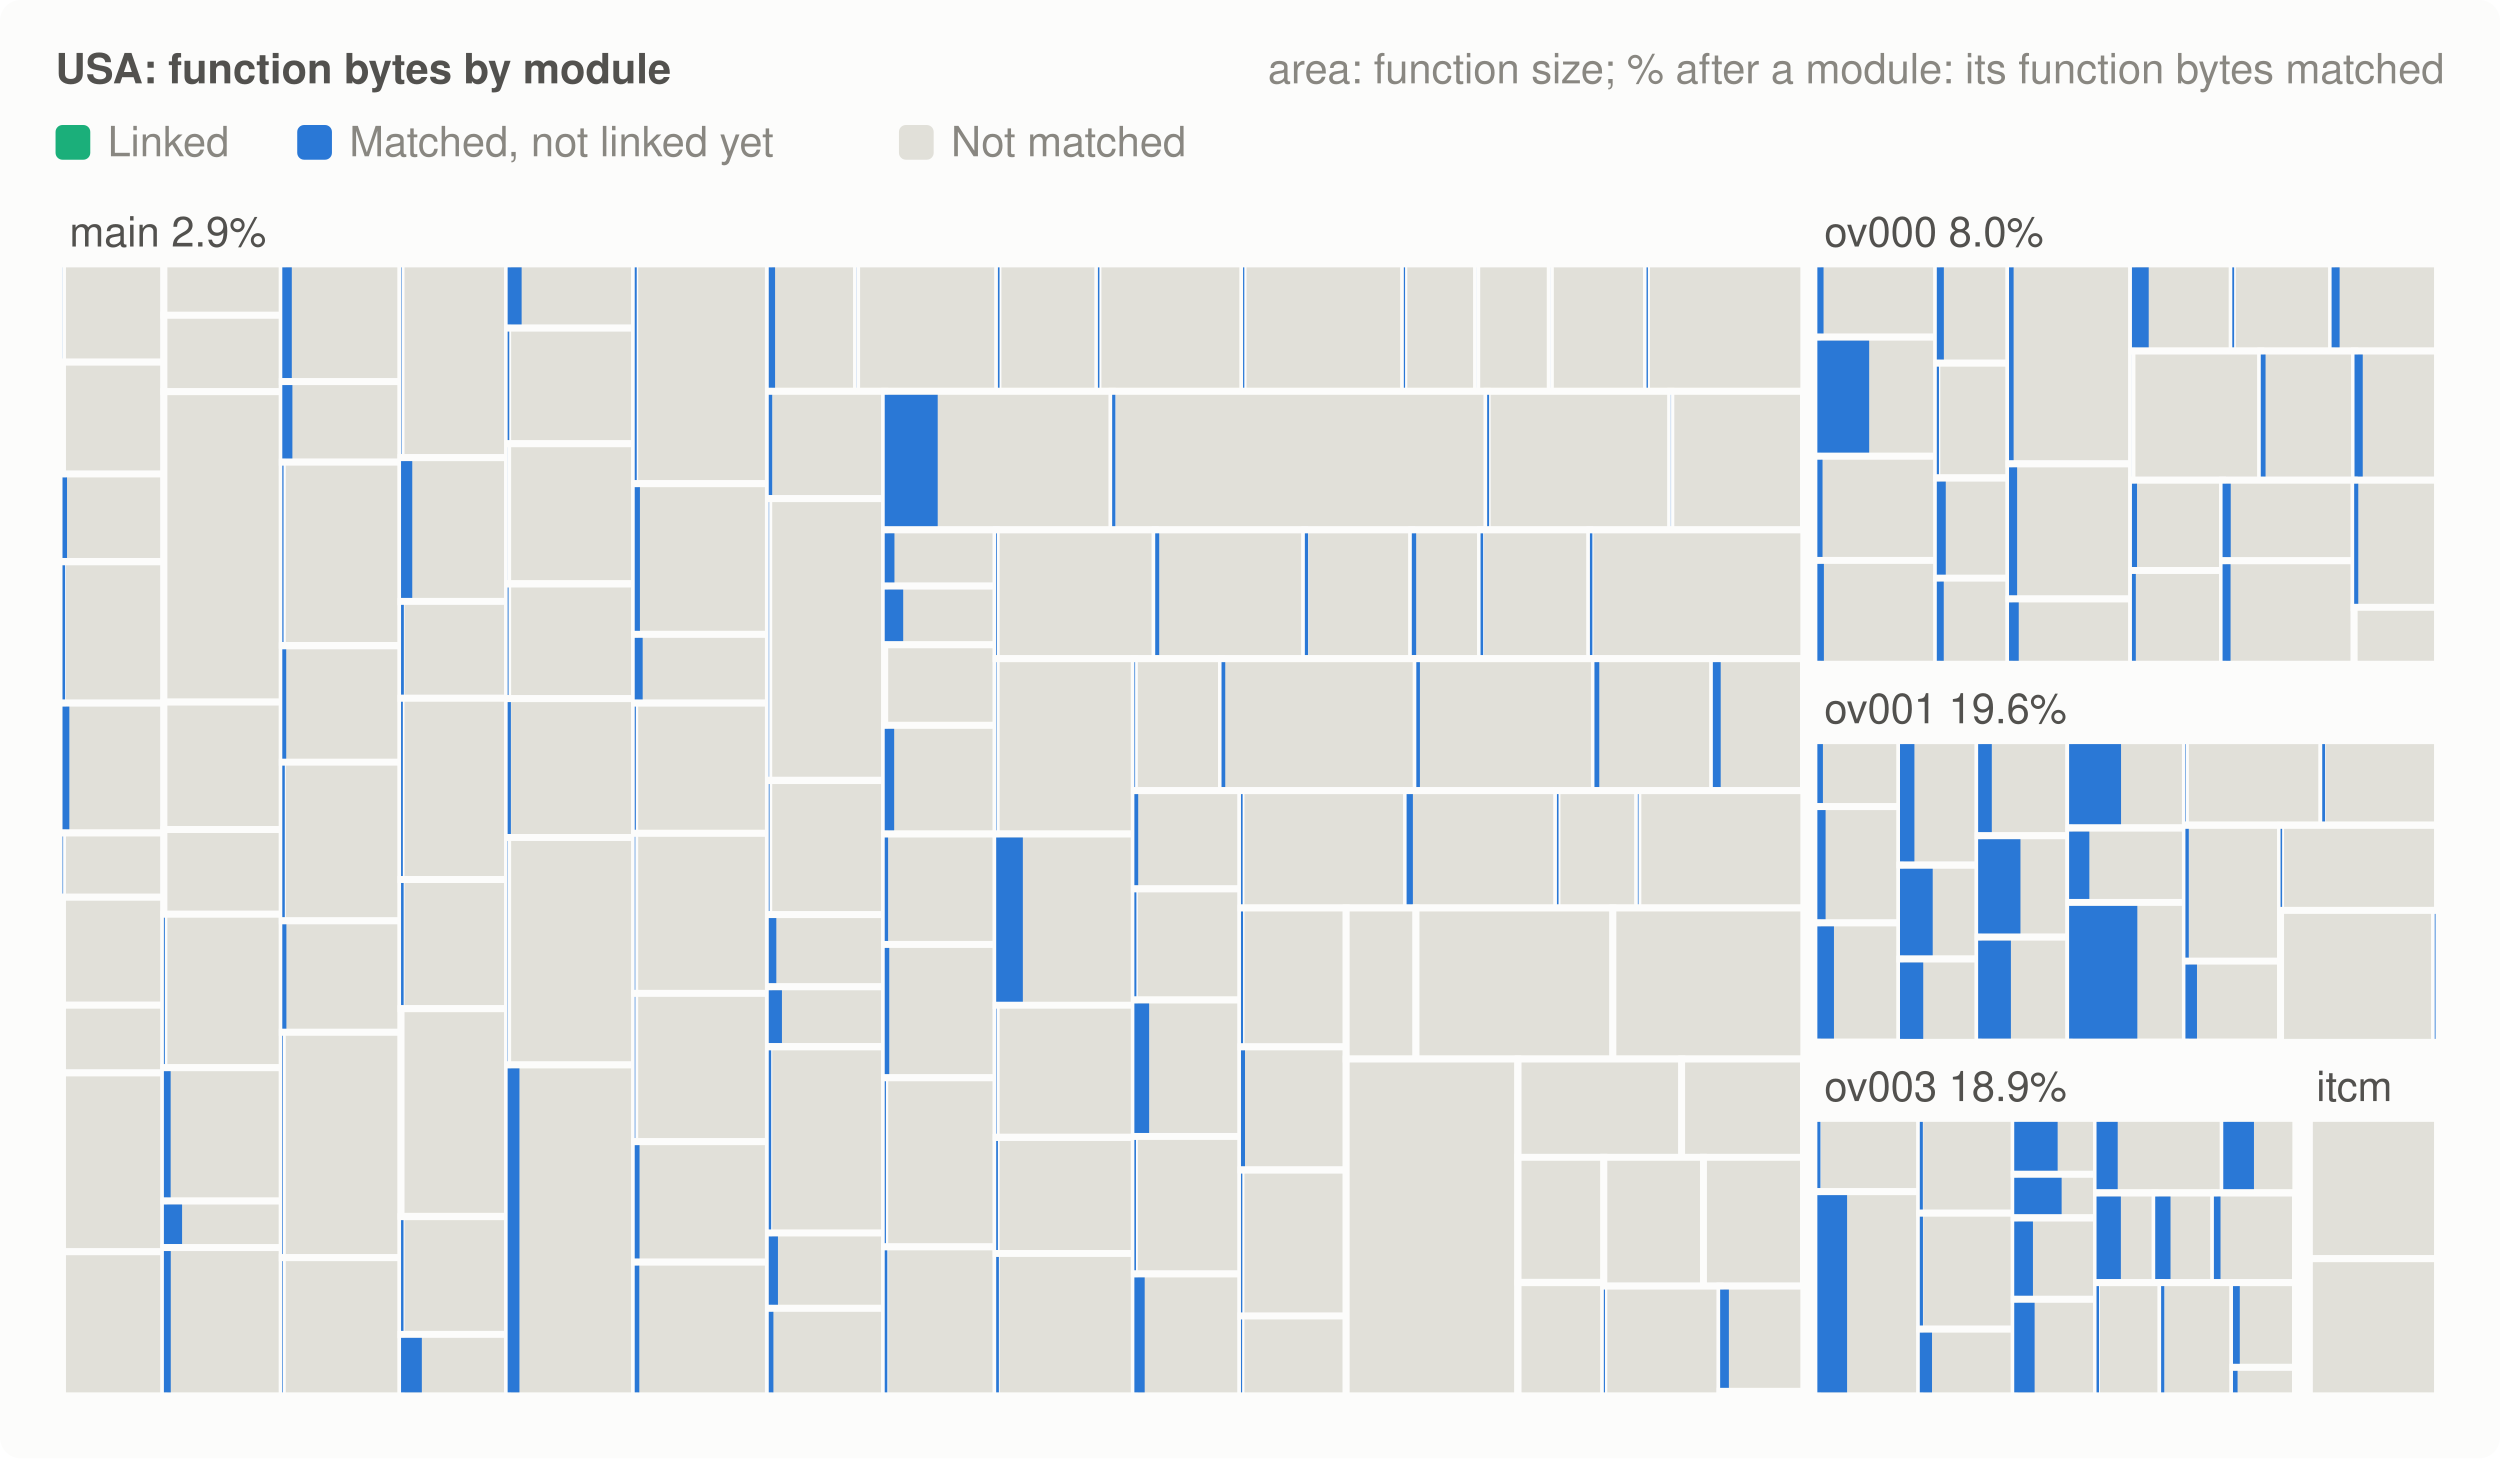
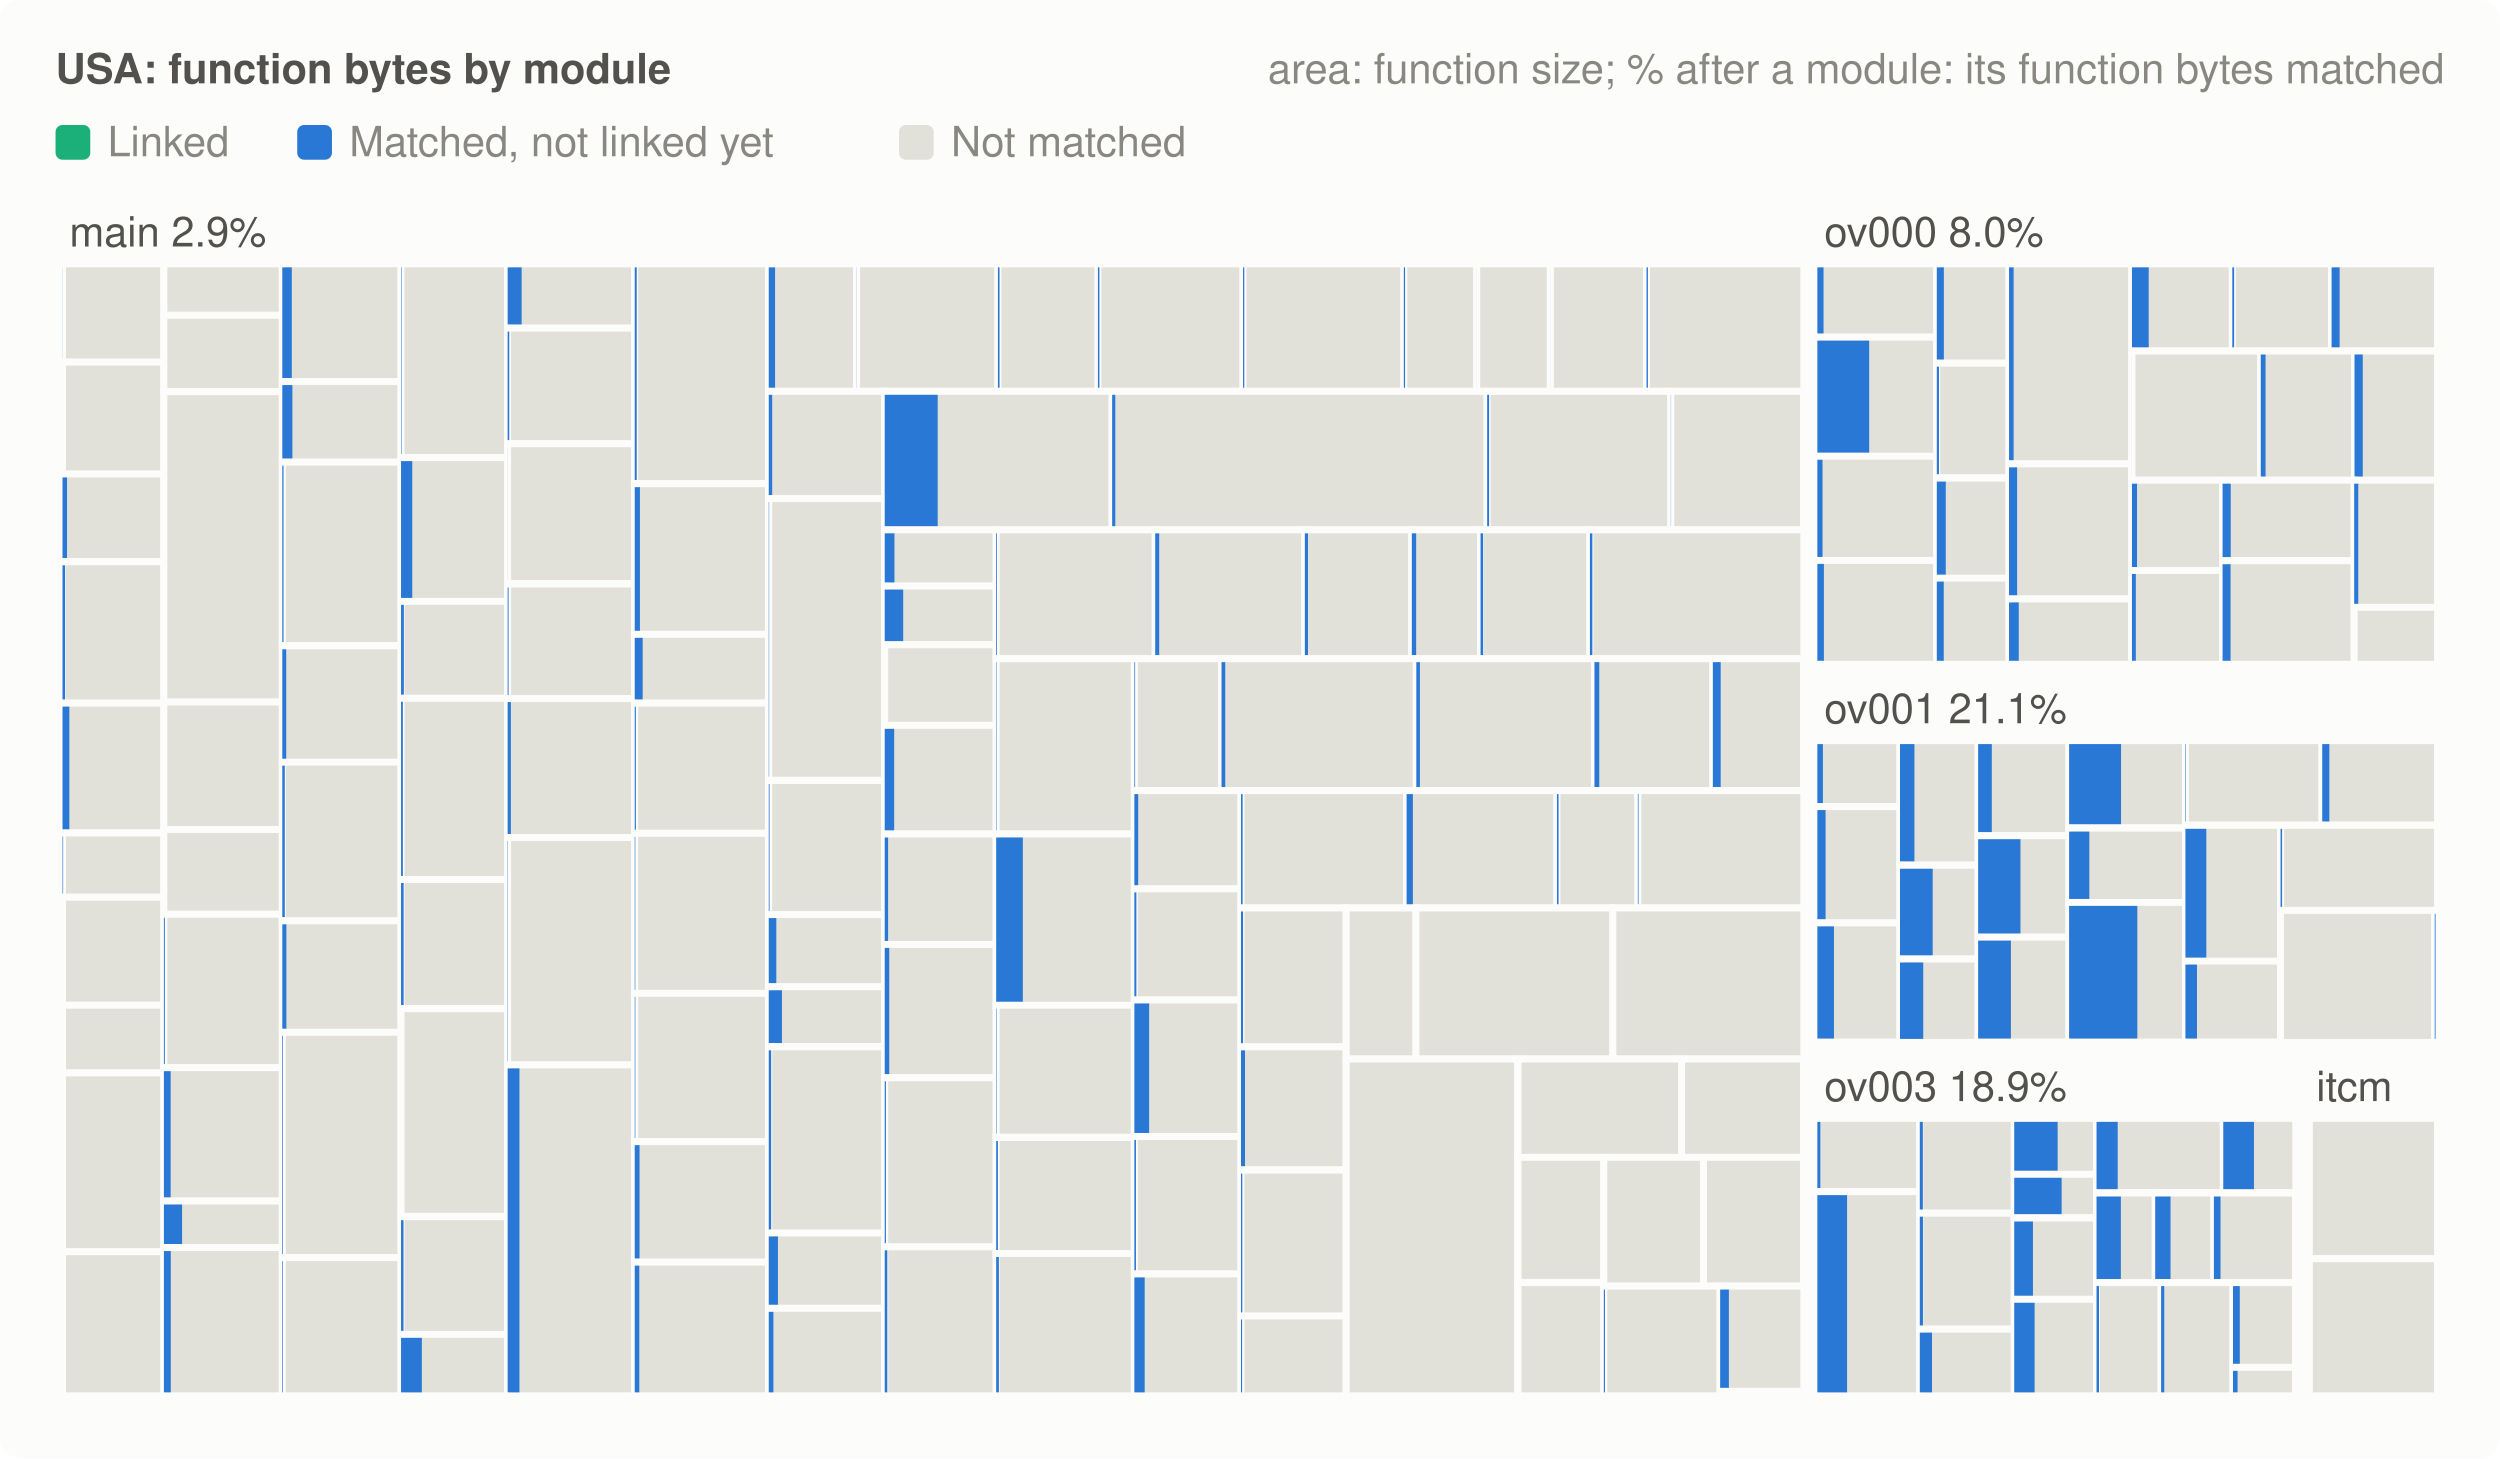
<svg xmlns="http://www.w3.org/2000/svg" viewBox="0 0 720 420" width="720" height="420" role="img" aria-label="Matched and linked code by module (USA)">
  <style>.bg{fill:#fcfcfb}.lbl{fill:#52514e}.muted{fill:#898781}.todo{fill:#e1e0d9}.gap{stroke:#fcfcfb}.matched{fill:#2a78d6}.linked{fill:#1baf7a}@media (prefers-color-scheme: dark){.bg{fill:#1a1a19}.lbl{fill:#c3c2b7}.muted{fill:#898781}.todo{fill:#2c2c2a}.gap{stroke:#1a1a19}.matched{fill:#3987e5}.linked{fill:#199e70}}text{font:12px -apple-system,BlinkMacSystemFont,'Segoe UI',Helvetica,Arial,sans-serif}.head{font-weight:600}</style>
  <rect class="bg" width="720" height="420" rx="6" />
  <text class="lbl head" x="16" y="24">USA: function bytes by module</text>
  <text class="muted" x="704" y="24" text-anchor="end">area: function size; % after a module: its function bytes matched</text>
  <rect class="linked" x="16" y="36" width="10" height="10" rx="2" />
  <text class="muted" x="31" y="45">Linked</text>
  <rect class="matched" x="85.6" y="36" width="10" height="10" rx="2" />
  <text class="muted" x="100.6" y="45">Matched, not linked yet</text>
  <rect class="todo" x="258.9" y="36" width="10" height="10" rx="2" />
  <text class="muted" x="273.9" y="45">Not matched</text>
  <rect class="todo gap" x="18.0" y="76.0" width="29.2" height="28.3" stroke-width="2" />
  <rect class="matched" x="18.0" y="77.0" width="0.03" height="26.3" />
  <rect class="todo gap" x="18.0" y="104.3" width="29.2" height="32.3" stroke-width="2" />
  <rect class="todo gap" x="18.0" y="136.5" width="29.2" height="25.2" stroke-width="2" />
  <rect class="matched" x="18.0" y="137.5" width="1.30" height="23.2" />
  <rect class="todo gap" x="18.0" y="161.8" width="29.2" height="40.7" stroke-width="2" />
  <rect class="matched" x="18.0" y="162.8" width="0.75" height="38.7" />
  <rect class="todo gap" x="18.0" y="202.5" width="29.2" height="37.4" stroke-width="2" />
  <rect class="matched" x="18.0" y="203.5" width="1.97" height="35.4" />
  <rect class="todo gap" x="18.0" y="239.9" width="29.2" height="18.5" stroke-width="2" />
  <rect class="matched" x="18.0" y="240.9" width="0.18" height="16.5" />
  <rect class="todo gap" x="18.0" y="258.4" width="29.2" height="31.1" stroke-width="2" />
  <rect class="todo gap" x="18.0" y="289.5" width="29.2" height="19.5" stroke-width="2" />
  <rect class="todo gap" x="18.0" y="309.0" width="29.2" height="51.5" stroke-width="2" />
  <rect class="todo gap" x="18.0" y="360.5" width="29.2" height="41.5" stroke-width="2" />
  <rect class="todo gap" x="47.2" y="76.0" width="34.1" height="14.8" stroke-width="2" />
  <rect class="todo gap" x="47.2" y="90.8" width="34.1" height="22.0" stroke-width="2" />
  <rect class="todo gap" x="47.2" y="112.8" width="34.1" height="89.4" stroke-width="2" />
  <rect class="todo gap" x="47.2" y="202.2" width="34.1" height="36.7" stroke-width="2" />
  <rect class="todo gap" x="47.2" y="238.9" width="34.1" height="24.4" stroke-width="2" />
  <rect class="todo gap" x="47.2" y="263.3" width="34.1" height="44.2" stroke-width="2" />
  <rect class="matched" x="47.2" y="264.3" width="0.28" height="42.2" />
  <rect class="todo gap" x="47.2" y="307.5" width="34.1" height="38.4" stroke-width="2" />
  <rect class="matched" x="47.2" y="308.5" width="1.95" height="36.4" />
  <rect class="todo gap" x="47.2" y="345.9" width="34.1" height="13.4" stroke-width="2" />
  <rect class="matched" x="47.2" y="346.9" width="5.24" height="11.4" />
  <rect class="todo gap" x="47.2" y="359.3" width="34.1" height="42.7" stroke-width="2" />
  <rect class="matched" x="47.2" y="360.3" width="1.98" height="40.7" />
  <rect class="todo gap" x="81.3" y="76.0" width="34.2" height="33.9" stroke-width="2" />
  <rect class="matched" x="81.3" y="77.0" width="2.74" height="31.9" />
  <rect class="todo gap" x="81.3" y="109.9" width="34.2" height="23.2" stroke-width="2" />
  <rect class="matched" x="81.3" y="110.9" width="2.91" height="21.2" />
  <rect class="todo gap" x="81.3" y="133.1" width="34.2" height="52.8" stroke-width="2" />
  <rect class="matched" x="81.3" y="134.1" width="0.36" height="50.8" />
  <rect class="todo gap" x="81.3" y="186.0" width="34.2" height="33.6" stroke-width="2" />
  <rect class="matched" x="81.3" y="187.0" width="1.13" height="31.6" />
  <rect class="todo gap" x="81.3" y="219.5" width="34.2" height="45.7" stroke-width="2" />
  <rect class="matched" x="81.3" y="220.5" width="0.72" height="43.7" />
  <rect class="todo gap" x="81.3" y="265.2" width="34.2" height="32.1" stroke-width="2" />
  <rect class="matched" x="81.3" y="266.2" width="1.18" height="30.1" />
  <rect class="todo gap" x="81.3" y="297.3" width="34.2" height="64.9" stroke-width="2" />
  <rect class="matched" x="81.3" y="298.3" width="0.20" height="62.9" />
  <rect class="todo gap" x="81.3" y="362.2" width="34.2" height="39.8" stroke-width="2" />
  <rect class="matched" x="81.3" y="363.2" width="0.19" height="37.8" />
  <rect class="todo gap" x="115.5" y="76.0" width="30.7" height="55.8" stroke-width="2" />
  <rect class="matched" x="115.5" y="77.0" width="0.15" height="53.8" />
  <rect class="todo gap" x="115.5" y="131.8" width="30.7" height="41.5" stroke-width="2" />
  <rect class="matched" x="115.5" y="132.8" width="3.23" height="39.5" />
  <rect class="todo gap" x="115.5" y="173.2" width="30.7" height="27.9" stroke-width="2" />
  <rect class="matched" x="115.5" y="174.2" width="0.81" height="25.9" />
  <rect class="todo gap" x="115.5" y="201.1" width="30.7" height="52.2" stroke-width="2" />
  <rect class="matched" x="115.5" y="202.1" width="0.52" height="50.2" />
  <rect class="todo gap" x="115.5" y="253.3" width="30.7" height="37.2" stroke-width="2" />
  <rect class="matched" x="115.5" y="254.3" width="0.75" height="35.2" />
  <rect class="todo gap" x="115.5" y="290.5" width="30.7" height="59.8" stroke-width="2" />
  <rect class="todo gap" x="115.5" y="350.4" width="30.7" height="34.0" stroke-width="2" />
  <rect class="matched" x="115.5" y="351.4" width="0.71" height="32.0" />
  <rect class="todo gap" x="115.5" y="384.3" width="30.7" height="17.7" stroke-width="2" />
  <rect class="matched" x="115.5" y="385.3" width="5.99" height="15.7" />
  <rect class="todo gap" x="146.2" y="76.0" width="36.6" height="18.5" stroke-width="2" />
  <rect class="matched" x="146.2" y="77.0" width="4.03" height="16.5" />
  <rect class="todo gap" x="146.2" y="94.5" width="36.6" height="33.3" stroke-width="2" />
  <rect class="matched" x="146.2" y="95.5" width="0.47" height="31.3" />
  <rect class="todo gap" x="146.2" y="127.8" width="36.6" height="40.3" stroke-width="2" />
  <rect class="matched" x="146.2" y="128.8" width="0.02" height="38.3" />
  <rect class="todo gap" x="146.2" y="168.2" width="36.6" height="33.0" stroke-width="2" />
  <rect class="matched" x="146.2" y="169.2" width="0.27" height="31.0" />
  <rect class="todo gap" x="146.2" y="201.2" width="36.6" height="40.0" stroke-width="2" />
  <rect class="matched" x="146.2" y="202.2" width="0.94" height="38.0" />
  <rect class="todo gap" x="146.2" y="241.2" width="36.6" height="65.5" stroke-width="2" />
  <rect class="matched" x="146.2" y="242.2" width="0.10" height="63.5" />
  <rect class="todo gap" x="146.2" y="306.7" width="36.6" height="95.3" stroke-width="2" />
  <rect class="matched" x="146.2" y="307.7" width="3.40" height="93.3" />
  <rect class="todo gap" x="182.8" y="76.0" width="38.5" height="63.3" stroke-width="2" />
  <rect class="matched" x="182.8" y="77.0" width="0.58" height="61.3" />
  <rect class="todo gap" x="182.8" y="139.3" width="38.5" height="43.4" stroke-width="2" />
  <rect class="matched" x="182.8" y="140.3" width="1.50" height="41.4" />
  <rect class="todo gap" x="182.8" y="182.7" width="38.5" height="19.8" stroke-width="2" />
  <rect class="matched" x="182.8" y="183.7" width="2.29" height="17.8" />
  <rect class="todo gap" x="182.8" y="202.5" width="38.5" height="37.5" stroke-width="2" />
  <rect class="matched" x="182.8" y="203.5" width="0.33" height="35.5" />
  <rect class="todo gap" x="182.8" y="240.0" width="38.5" height="46.1" stroke-width="2" />
  <rect class="matched" x="182.8" y="241.0" width="0.17" height="44.1" />
  <rect class="todo gap" x="182.8" y="286.1" width="38.5" height="42.7" stroke-width="2" />
  <rect class="matched" x="182.8" y="287.1" width="0.18" height="40.7" />
  <rect class="todo gap" x="182.8" y="328.8" width="38.5" height="34.7" stroke-width="2" />
  <rect class="matched" x="182.8" y="329.8" width="1.39" height="32.7" />
  <rect class="todo gap" x="182.8" y="363.5" width="38.5" height="38.5" stroke-width="2" />
  <rect class="matched" x="182.8" y="364.5" width="1.32" height="36.5" />
  <rect class="todo gap" x="221.4" y="76.0" width="25.3" height="36.7" stroke-width="2" />
  <rect class="matched" x="221.4" y="77.0" width="1.82" height="34.7" />
  <rect class="todo gap" x="246.7" y="76.0" width="40.7" height="36.7" stroke-width="2" />
  <rect class="matched" x="246.7" y="77.0" width="0.04" height="34.7" />
  <rect class="todo gap" x="287.4" y="76.0" width="28.9" height="36.7" stroke-width="2" />
  <rect class="matched" x="287.4" y="77.0" width="0.47" height="34.7" />
  <rect class="todo gap" x="316.2" y="76.0" width="41.8" height="36.7" stroke-width="2" />
  <rect class="matched" x="316.2" y="77.0" width="0.43" height="34.7" />
  <rect class="todo gap" x="358.0" y="76.0" width="46.3" height="36.7" stroke-width="2" />
  <rect class="matched" x="358.0" y="77.0" width="0.36" height="34.7" />
  <rect class="todo gap" x="404.3" y="76.0" width="21.0" height="36.7" stroke-width="2" />
  <rect class="matched" x="404.3" y="77.0" width="0.36" height="34.7" />
  <rect class="todo gap" x="425.3" y="76.0" width="21.2" height="36.7" stroke-width="2" />
  <rect class="matched" x="425.3" y="77.0" width="0.01" height="34.7" />
  <rect class="todo gap" x="446.5" y="76.0" width="27.7" height="36.7" stroke-width="2" />
  <rect class="matched" x="446.5" y="77.0" width="0.01" height="34.7" />
  <rect class="todo gap" x="474.2" y="76.0" width="45.3" height="36.7" stroke-width="2" />
  <rect class="matched" x="474.2" y="77.0" width="0.40" height="34.7" />
  <rect class="todo gap" x="221.4" y="112.7" width="33.4" height="30.9" stroke-width="2" />
  <rect class="matched" x="221.4" y="113.7" width="1.00" height="28.9" />
  <rect class="todo gap" x="221.4" y="143.6" width="33.4" height="81.1" stroke-width="2" />
  <rect class="matched" x="221.4" y="144.6" width="0.12" height="79.1" />
  <rect class="todo gap" x="221.4" y="224.8" width="33.4" height="38.6" stroke-width="2" />
  <rect class="matched" x="221.4" y="225.8" width="0.23" height="36.6" />
  <rect class="todo gap" x="221.4" y="263.4" width="33.4" height="20.8" stroke-width="2" />
  <rect class="matched" x="221.4" y="264.4" width="2.18" height="18.8" />
  <rect class="todo gap" x="221.4" y="284.2" width="33.4" height="17.2" stroke-width="2" />
  <rect class="matched" x="221.4" y="285.2" width="3.80" height="15.2" />
  <rect class="todo gap" x="221.4" y="301.5" width="33.4" height="53.7" stroke-width="2" />
  <rect class="matched" x="221.4" y="302.5" width="0.70" height="51.7" />
  <rect class="todo gap" x="221.4" y="355.1" width="33.4" height="21.7" stroke-width="2" />
  <rect class="matched" x="221.4" y="356.1" width="2.65" height="19.7" />
  <rect class="todo gap" x="221.4" y="376.8" width="33.4" height="25.2" stroke-width="2" />
  <rect class="matched" x="221.4" y="377.8" width="1.34" height="23.2" />
  <rect class="todo gap" x="254.8" y="112.7" width="65.5" height="39.9" stroke-width="2" />
  <rect class="matched" x="254.8" y="113.7" width="15.26" height="37.9" />
  <rect class="todo gap" x="320.3" y="112.7" width="108.0" height="39.9" stroke-width="2" />
  <rect class="matched" x="320.3" y="113.7" width="0.93" height="37.9" />
  <rect class="todo gap" x="428.3" y="112.7" width="52.9" height="39.9" stroke-width="2" />
  <rect class="matched" x="428.3" y="113.7" width="0.56" height="37.9" />
  <rect class="todo gap" x="481.2" y="112.7" width="38.2" height="39.9" stroke-width="2" />
  <rect class="matched" x="481.2" y="113.7" width="0.06" height="37.9" />
  <rect class="todo gap" x="254.8" y="152.6" width="32.1" height="16.2" stroke-width="2" />
  <rect class="matched" x="254.8" y="153.6" width="2.80" height="14.2" />
  <rect class="todo gap" x="254.8" y="168.8" width="32.1" height="16.9" stroke-width="2" />
  <rect class="matched" x="254.8" y="169.8" width="5.32" height="14.9" />
  <rect class="todo gap" x="254.8" y="185.7" width="32.1" height="23.2" stroke-width="2" />
  <rect class="todo gap" x="254.8" y="208.9" width="32.1" height="31.3" stroke-width="2" />
  <rect class="matched" x="254.8" y="209.9" width="2.72" height="29.3" />
  <rect class="todo gap" x="254.8" y="240.2" width="32.1" height="31.8" stroke-width="2" />
  <rect class="matched" x="254.8" y="241.2" width="0.98" height="29.8" />
  <rect class="todo gap" x="254.8" y="272.0" width="32.1" height="38.4" stroke-width="2" />
  <rect class="matched" x="254.8" y="273.0" width="1.30" height="36.4" />
  <rect class="todo gap" x="254.8" y="310.4" width="32.1" height="48.7" stroke-width="2" />
  <rect class="matched" x="254.8" y="311.4" width="0.35" height="46.7" />
  <rect class="todo gap" x="254.8" y="359.1" width="32.1" height="42.9" stroke-width="2" />
  <rect class="matched" x="254.8" y="360.1" width="0.75" height="40.9" />
  <rect class="todo gap" x="286.9" y="152.6" width="45.8" height="37.1" stroke-width="2" />
  <rect class="matched" x="286.9" y="153.6" width="0.23" height="35.1" />
  <rect class="todo gap" x="332.7" y="152.6" width="43.1" height="37.1" stroke-width="2" />
  <rect class="matched" x="332.7" y="153.6" width="1.15" height="35.1" />
  <rect class="todo gap" x="375.8" y="152.6" width="30.8" height="37.1" stroke-width="2" />
  <rect class="matched" x="375.8" y="153.6" width="0.92" height="35.1" />
  <rect class="todo gap" x="406.6" y="152.6" width="19.8" height="37.1" stroke-width="2" />
  <rect class="matched" x="406.6" y="153.6" width="1.25" height="35.1" />
  <rect class="todo gap" x="426.4" y="152.6" width="31.5" height="37.1" stroke-width="2" />
  <rect class="matched" x="426.4" y="153.6" width="0.75" height="35.1" />
  <rect class="todo gap" x="457.9" y="152.6" width="61.6" height="37.1" stroke-width="2" />
  <rect class="matched" x="457.9" y="153.6" width="0.70" height="35.1" />
  <rect class="todo gap" x="286.9" y="189.7" width="39.8" height="50.5" stroke-width="2" />
  <rect class="matched" x="286.9" y="190.7" width="0.13" height="48.5" />
  <rect class="todo gap" x="286.9" y="240.2" width="39.8" height="49.4" stroke-width="2" />
  <rect class="matched" x="286.9" y="241.2" width="7.68" height="47.4" />
  <rect class="todo gap" x="286.9" y="289.5" width="39.8" height="38.0" stroke-width="2" />
  <rect class="matched" x="286.9" y="290.5" width="0.14" height="36.0" />
  <rect class="todo gap" x="286.9" y="327.6" width="39.8" height="33.5" stroke-width="2" />
  <rect class="matched" x="286.9" y="328.6" width="0.50" height="31.5" />
  <rect class="todo gap" x="286.9" y="361.0" width="39.8" height="41.0" stroke-width="2" />
  <rect class="matched" x="286.9" y="362.0" width="0.78" height="39.0" />
  <rect class="todo gap" x="326.7" y="189.7" width="25.1" height="38.0" stroke-width="2" />
  <rect class="matched" x="326.7" y="190.7" width="0.21" height="36.0" />
  <rect class="todo gap" x="351.8" y="189.7" width="56.1" height="38.0" stroke-width="2" />
  <rect class="matched" x="351.8" y="190.7" width="1.07" height="36.0" />
  <rect class="todo gap" x="407.9" y="189.7" width="51.3" height="38.0" stroke-width="2" />
  <rect class="matched" x="407.9" y="190.7" width="1.04" height="36.0" />
  <rect class="todo gap" x="459.2" y="189.7" width="34.1" height="38.0" stroke-width="2" />
  <rect class="matched" x="459.2" y="190.7" width="1.39" height="36.0" />
  <rect class="todo gap" x="493.3" y="189.7" width="26.1" height="38.0" stroke-width="2" />
  <rect class="matched" x="493.3" y="190.7" width="2.26" height="36.0" />
  <rect class="todo gap" x="326.7" y="227.7" width="30.7" height="28.3" stroke-width="2" />
  <rect class="matched" x="326.7" y="228.7" width="1.10" height="26.3" />
  <rect class="todo gap" x="326.7" y="256.0" width="30.7" height="32.0" stroke-width="2" />
  <rect class="matched" x="326.7" y="257.0" width="0.58" height="30.0" />
  <rect class="todo gap" x="326.7" y="288.0" width="30.7" height="39.3" stroke-width="2" />
  <rect class="matched" x="326.7" y="289.0" width="4.25" height="37.3" />
  <rect class="todo gap" x="326.7" y="327.3" width="30.7" height="39.6" stroke-width="2" />
  <rect class="matched" x="326.7" y="328.3" width="0.46" height="37.6" />
  <rect class="todo gap" x="326.7" y="366.9" width="30.7" height="35.1" stroke-width="2" />
  <rect class="matched" x="326.7" y="367.9" width="2.97" height="33.1" />
  <rect class="todo gap" x="357.4" y="227.7" width="47.7" height="33.8" stroke-width="2" />
  <rect class="matched" x="357.4" y="228.7" width="0.48" height="31.8" />
  <rect class="todo gap" x="405.1" y="227.7" width="43.3" height="33.8" stroke-width="2" />
  <rect class="matched" x="405.1" y="228.7" width="1.81" height="31.8" />
  <rect class="todo gap" x="448.4" y="227.7" width="23.3" height="33.8" stroke-width="2" />
  <rect class="matched" x="448.4" y="228.7" width="0.46" height="31.8" />
  <rect class="todo gap" x="471.7" y="227.7" width="47.8" height="33.8" stroke-width="2" />
  <rect class="matched" x="471.7" y="228.7" width="0.20" height="31.8" />
  <rect class="todo gap" x="357.4" y="261.5" width="30.3" height="40.0" stroke-width="2" />
  <rect class="matched" x="357.4" y="262.5" width="0.60" height="38.0" />
  <rect class="todo gap" x="357.4" y="301.5" width="30.3" height="35.4" stroke-width="2" />
  <rect class="matched" x="357.4" y="302.5" width="1.16" height="33.4" />
  <rect class="todo gap" x="357.4" y="337.0" width="30.3" height="42.1" stroke-width="2" />
  <rect class="matched" x="357.4" y="338.0" width="0.39" height="40.1" />
  <rect class="todo gap" x="357.4" y="379.0" width="30.3" height="23.0" stroke-width="2" />
  <rect class="matched" x="357.4" y="380.0" width="0.33" height="21.0" />
  <rect class="todo gap" x="387.7" y="261.5" width="20.1" height="43.5" stroke-width="2" />
  <rect class="todo gap" x="407.8" y="261.5" width="56.7" height="43.5" stroke-width="2" />
  <rect class="todo gap" x="464.5" y="261.5" width="55.0" height="43.5" stroke-width="2" />
  <rect class="todo gap" x="387.7" y="305.0" width="49.4" height="97.0" stroke-width="2" />
  <rect class="todo gap" x="437.2" y="305.0" width="47.2" height="28.4" stroke-width="2" />
  <rect class="todo gap" x="484.3" y="305.0" width="35.1" height="28.4" stroke-width="2" />
  <rect class="todo gap" x="437.2" y="333.3" width="24.7" height="36.0" stroke-width="2" />
  <rect class="todo gap" x="437.2" y="369.4" width="24.7" height="32.6" stroke-width="2" />
  <rect class="todo gap" x="461.9" y="333.3" width="28.7" height="37.1" stroke-width="2" />
  <rect class="todo gap" x="490.6" y="333.3" width="28.8" height="37.1" stroke-width="2" />
  <rect class="todo gap" x="461.9" y="370.4" width="33.5" height="31.6" stroke-width="2" />
  <rect class="matched" x="461.9" y="371.4" width="0.33" height="29.6" />
  <rect class="todo gap" x="495.4" y="370.4" width="24.1" height="30.4" stroke-width="2" />
  <rect class="matched" x="495.4" y="371.4" width="2.52" height="28.4" />
  <rect class="todo gap" x="495.4" y="400.7" width="24.1" height="1.3" stroke-width="2" />
  <rect class="matched" x="495.4" y="401.7" width="0.75" height="0.0" />
  <text class="lbl" x="20.0" y="71.0">main 2.9%</text>
  <rect class="todo gap" x="523.4" y="76.0" width="34.4" height="21.1" stroke-width="2" />
  <rect class="matched" x="523.4" y="77.0" width="1.78" height="19.1" />
  <rect class="todo gap" x="523.4" y="97.1" width="34.4" height="34.3" stroke-width="2" />
  <rect class="matched" x="523.4" y="98.1" width="14.92" height="32.3" />
  <rect class="todo gap" x="523.4" y="131.4" width="34.4" height="30.1" stroke-width="2" />
  <rect class="matched" x="523.4" y="132.4" width="1.49" height="28.1" />
  <rect class="todo gap" x="523.4" y="161.4" width="34.4" height="29.9" stroke-width="2" />
  <rect class="matched" x="523.4" y="162.4" width="1.88" height="27.9" />
  <rect class="todo gap" x="557.8" y="76.0" width="20.8" height="28.6" stroke-width="2" />
  <rect class="matched" x="557.8" y="77.0" width="2.03" height="26.6" />
  <rect class="todo gap" x="557.8" y="104.6" width="20.8" height="33.0" stroke-width="2" />
  <rect class="matched" x="557.8" y="105.6" width="0.62" height="31.0" />
  <rect class="todo gap" x="557.8" y="137.7" width="20.8" height="28.9" stroke-width="2" />
  <rect class="matched" x="557.8" y="138.7" width="2.58" height="26.9" />
  <rect class="todo gap" x="557.8" y="166.5" width="20.8" height="24.8" stroke-width="2" />
  <rect class="matched" x="557.8" y="167.5" width="2.00" height="22.8" />
  <rect class="todo gap" x="578.6" y="76.0" width="35.3" height="57.6" stroke-width="2" />
  <rect class="matched" x="578.6" y="77.0" width="1.32" height="55.6" />
  <rect class="todo gap" x="578.6" y="133.6" width="35.3" height="38.9" stroke-width="2" />
  <rect class="matched" x="578.6" y="134.6" width="2.33" height="36.9" />
  <rect class="todo gap" x="578.6" y="172.5" width="35.3" height="18.8" stroke-width="2" />
  <rect class="matched" x="578.6" y="173.5" width="2.80" height="16.8" />
  <rect class="todo gap" x="614.0" y="76.0" width="28.9" height="25.1" stroke-width="2" />
  <rect class="matched" x="614.0" y="77.0" width="4.83" height="23.1" />
  <rect class="todo gap" x="642.9" y="76.0" width="28.7" height="25.1" stroke-width="2" />
  <rect class="matched" x="642.9" y="77.0" width="0.53" height="23.1" />
  <rect class="todo gap" x="671.5" y="76.0" width="30.5" height="25.1" stroke-width="2" />
  <rect class="matched" x="671.5" y="77.0" width="2.31" height="23.1" />
  <rect class="todo gap" x="614.0" y="101.1" width="37.1" height="37.2" stroke-width="2" />
  <rect class="matched" x="614.0" y="102.1" width="0.01" height="35.2" />
  <rect class="todo gap" x="651.1" y="101.1" width="27.1" height="37.2" stroke-width="2" />
  <rect class="matched" x="651.1" y="102.1" width="1.38" height="35.2" />
  <rect class="todo gap" x="678.1" y="101.1" width="23.9" height="37.2" stroke-width="2" />
  <rect class="matched" x="678.1" y="102.1" width="2.37" height="35.2" />
  <rect class="todo gap" x="614.0" y="138.3" width="26.1" height="26.0" stroke-width="2" />
  <rect class="matched" x="614.0" y="139.3" width="1.46" height="24.0" />
  <rect class="todo gap" x="614.0" y="164.3" width="26.1" height="27.0" stroke-width="2" />
  <rect class="matched" x="614.0" y="165.3" width="1.12" height="25.0" />
  <rect class="todo gap" x="640.1" y="138.3" width="37.9" height="23.2" stroke-width="2" />
  <rect class="matched" x="640.1" y="139.3" width="2.35" height="21.2" />
  <rect class="todo gap" x="640.1" y="161.5" width="37.9" height="29.8" stroke-width="2" />
  <rect class="matched" x="640.1" y="162.5" width="2.30" height="27.8" />
  <rect class="todo gap" x="678.0" y="138.3" width="24.0" height="36.7" stroke-width="2" />
  <rect class="matched" x="678.0" y="139.3" width="1.18" height="34.7" />
  <rect class="todo gap" x="678.0" y="174.9" width="24.0" height="16.4" stroke-width="2" />
  <text class="lbl" x="525.4" y="71.0">ov000 8.0%</text>
  <rect class="todo gap" x="523.4" y="213.3" width="23.8" height="19.0" stroke-width="2" />
  <rect class="matched" x="523.4" y="214.3" width="1.60" height="17.0" />
  <rect class="todo gap" x="523.4" y="232.3" width="23.8" height="33.5" stroke-width="2" />
  <rect class="matched" x="523.4" y="233.3" width="2.37" height="31.5" />
  <rect class="todo gap" x="523.4" y="265.8" width="23.8" height="34.3" stroke-width="2" />
  <rect class="matched" x="523.4" y="266.8" width="4.78" height="32.3" />
  <rect class="todo gap" x="547.2" y="213.3" width="22.5" height="35.8" stroke-width="2" />
  <rect class="matched" x="547.2" y="214.3" width="4.15" height="33.8" />
  <rect class="todo gap" x="547.2" y="249.2" width="22.5" height="27.0" stroke-width="2" />
  <rect class="matched" x="547.2" y="250.2" width="9.42" height="25.0" />
  <rect class="todo gap" x="547.2" y="276.2" width="22.5" height="24.0" stroke-width="2" />
  <rect class="matched" x="547.2" y="277.2" width="6.69" height="22.0" />
  <rect class="todo gap" x="569.7" y="213.3" width="26.1" height="27.4" stroke-width="2" />
  <rect class="matched" x="569.7" y="214.3" width="3.94" height="25.4" />
  <rect class="todo gap" x="569.7" y="240.7" width="26.1" height="29.2" stroke-width="2" />
  <rect class="matched" x="569.7" y="241.7" width="12.19" height="27.2" />
  <rect class="todo gap" x="569.7" y="269.9" width="26.1" height="30.2" stroke-width="2" />
  <rect class="matched" x="569.7" y="270.9" width="9.44" height="28.2" />
  <rect class="todo gap" x="595.9" y="213.3" width="33.6" height="25.1" stroke-width="2" />
  <rect class="matched" x="595.9" y="214.3" width="14.96" height="23.1" />
  <rect class="todo gap" x="595.9" y="238.5" width="33.6" height="21.5" stroke-width="2" />
  <rect class="matched" x="595.9" y="239.5" width="5.83" height="19.5" />
  <rect class="todo gap" x="595.9" y="259.9" width="33.6" height="40.2" stroke-width="2" />
  <rect class="matched" x="595.9" y="260.9" width="19.65" height="38.2" />
  <rect class="todo gap" x="629.4" y="213.3" width="39.3" height="24.3" stroke-width="2" />
  <rect class="matched" x="629.4" y="214.3" width="0.16" height="22.3" />
  <rect class="todo gap" x="668.8" y="213.3" width="33.2" height="24.3" stroke-width="2" />
-   <rect class="matched" x="668.8" y="214.3" width="0.82" height="22.3" />
+   <rect class="matched" x="668.8" y="214.3" width="2.05" height="22.3" />
  <rect class="todo gap" x="629.4" y="237.7" width="27.4" height="39.2" stroke-width="2" />
-   <rect class="matched" x="629.4" y="238.7" width="0.98" height="37.2" />
+   <rect class="matched" x="629.4" y="238.7" width="6.02" height="37.2" />
  <rect class="todo gap" x="629.4" y="276.8" width="27.4" height="23.3" stroke-width="2" />
  <rect class="matched" x="629.4" y="277.8" width="3.33" height="21.3" />
  <rect class="todo gap" x="656.8" y="237.7" width="45.2" height="24.5" stroke-width="2" />
  <rect class="matched" x="656.8" y="238.7" width="0.45" height="22.5" />
  <rect class="todo gap" x="656.8" y="262.2" width="44.4" height="38.0" stroke-width="2" />
  <rect class="todo gap" x="701.2" y="262.2" width="0.8" height="38.0" stroke-width="2" />
  <rect class="matched" x="701.2" y="263.2" width="0.24" height="36.0" />
-   <text class="lbl" x="525.4" y="208.3">ov001 19.6%</text>
+   <text class="lbl" x="525.4" y="208.3">ov001 21.1%</text>
  <rect class="todo gap" x="523.4" y="322.1" width="29.5" height="21.1" stroke-width="2" />
  <rect class="matched" x="523.4" y="323.1" width="0.89" height="19.1" />
  <rect class="todo gap" x="523.4" y="343.2" width="29.5" height="58.8" stroke-width="2" />
  <rect class="matched" x="523.4" y="344.2" width="8.56" height="56.8" />
  <rect class="todo gap" x="552.9" y="322.1" width="27.2" height="27.3" stroke-width="2" />
  <rect class="matched" x="552.9" y="323.1" width="0.88" height="25.3" />
  <rect class="todo gap" x="552.9" y="349.4" width="27.2" height="33.4" stroke-width="2" />
  <rect class="matched" x="552.9" y="350.4" width="0.91" height="31.4" />
  <rect class="todo gap" x="552.9" y="382.8" width="27.2" height="19.2" stroke-width="2" />
  <rect class="matched" x="552.9" y="383.8" width="3.52" height="17.2" />
  <rect class="todo gap" x="580.1" y="322.1" width="23.7" height="16.1" stroke-width="2" />
  <rect class="matched" x="580.1" y="323.1" width="12.50" height="14.1" />
  <rect class="todo gap" x="580.1" y="338.2" width="23.7" height="12.5" stroke-width="2" />
  <rect class="matched" x="580.1" y="339.2" width="13.65" height="10.5" />
  <rect class="todo gap" x="580.1" y="350.8" width="23.7" height="23.4" stroke-width="2" />
  <rect class="matched" x="580.1" y="351.8" width="5.39" height="21.4" />
  <rect class="todo gap" x="580.1" y="374.2" width="23.7" height="27.8" stroke-width="2" />
  <rect class="matched" x="580.1" y="375.2" width="5.87" height="25.8" />
  <rect class="todo gap" x="603.8" y="322.1" width="36.5" height="21.4" stroke-width="2" />
  <rect class="matched" x="603.8" y="323.1" width="6.10" height="19.4" />
  <rect class="todo gap" x="640.3" y="322.1" width="20.9" height="21.4" stroke-width="2" />
  <rect class="matched" x="640.3" y="323.1" width="8.84" height="19.4" />
  <rect class="todo gap" x="603.8" y="343.6" width="16.9" height="25.8" stroke-width="2" />
  <rect class="matched" x="603.8" y="344.6" width="7.01" height="23.8" />
  <rect class="todo gap" x="620.7" y="343.6" width="16.9" height="25.8" stroke-width="2" />
  <rect class="matched" x="620.7" y="344.6" width="4.41" height="23.8" />
  <rect class="todo gap" x="637.6" y="343.6" width="23.5" height="25.8" stroke-width="2" />
  <rect class="matched" x="637.6" y="344.6" width="1.91" height="23.8" />
  <rect class="todo gap" x="603.8" y="369.4" width="18.6" height="32.6" stroke-width="2" />
  <rect class="matched" x="603.8" y="370.4" width="0.72" height="30.6" />
  <rect class="todo gap" x="622.4" y="369.4" width="20.7" height="32.6" stroke-width="2" />
  <rect class="matched" x="622.4" y="370.4" width="0.93" height="30.6" />
  <rect class="todo gap" x="643.1" y="369.4" width="18.0" height="24.4" stroke-width="2" />
  <rect class="matched" x="643.1" y="370.4" width="1.96" height="22.4" />
  <rect class="todo gap" x="643.1" y="393.8" width="18.0" height="8.2" stroke-width="2" />
  <rect class="matched" x="643.1" y="394.8" width="1.32" height="6.2" />
  <text class="lbl" x="525.4" y="317.1">ov003 18.9%</text>
  <rect class="todo gap" x="665.1" y="322.1" width="36.9" height="40.4" stroke-width="2" />
  <rect class="todo gap" x="665.1" y="362.5" width="36.9" height="39.5" stroke-width="2" />
  <text class="lbl" x="667.1" y="317.1">itcm</text>
</svg>
